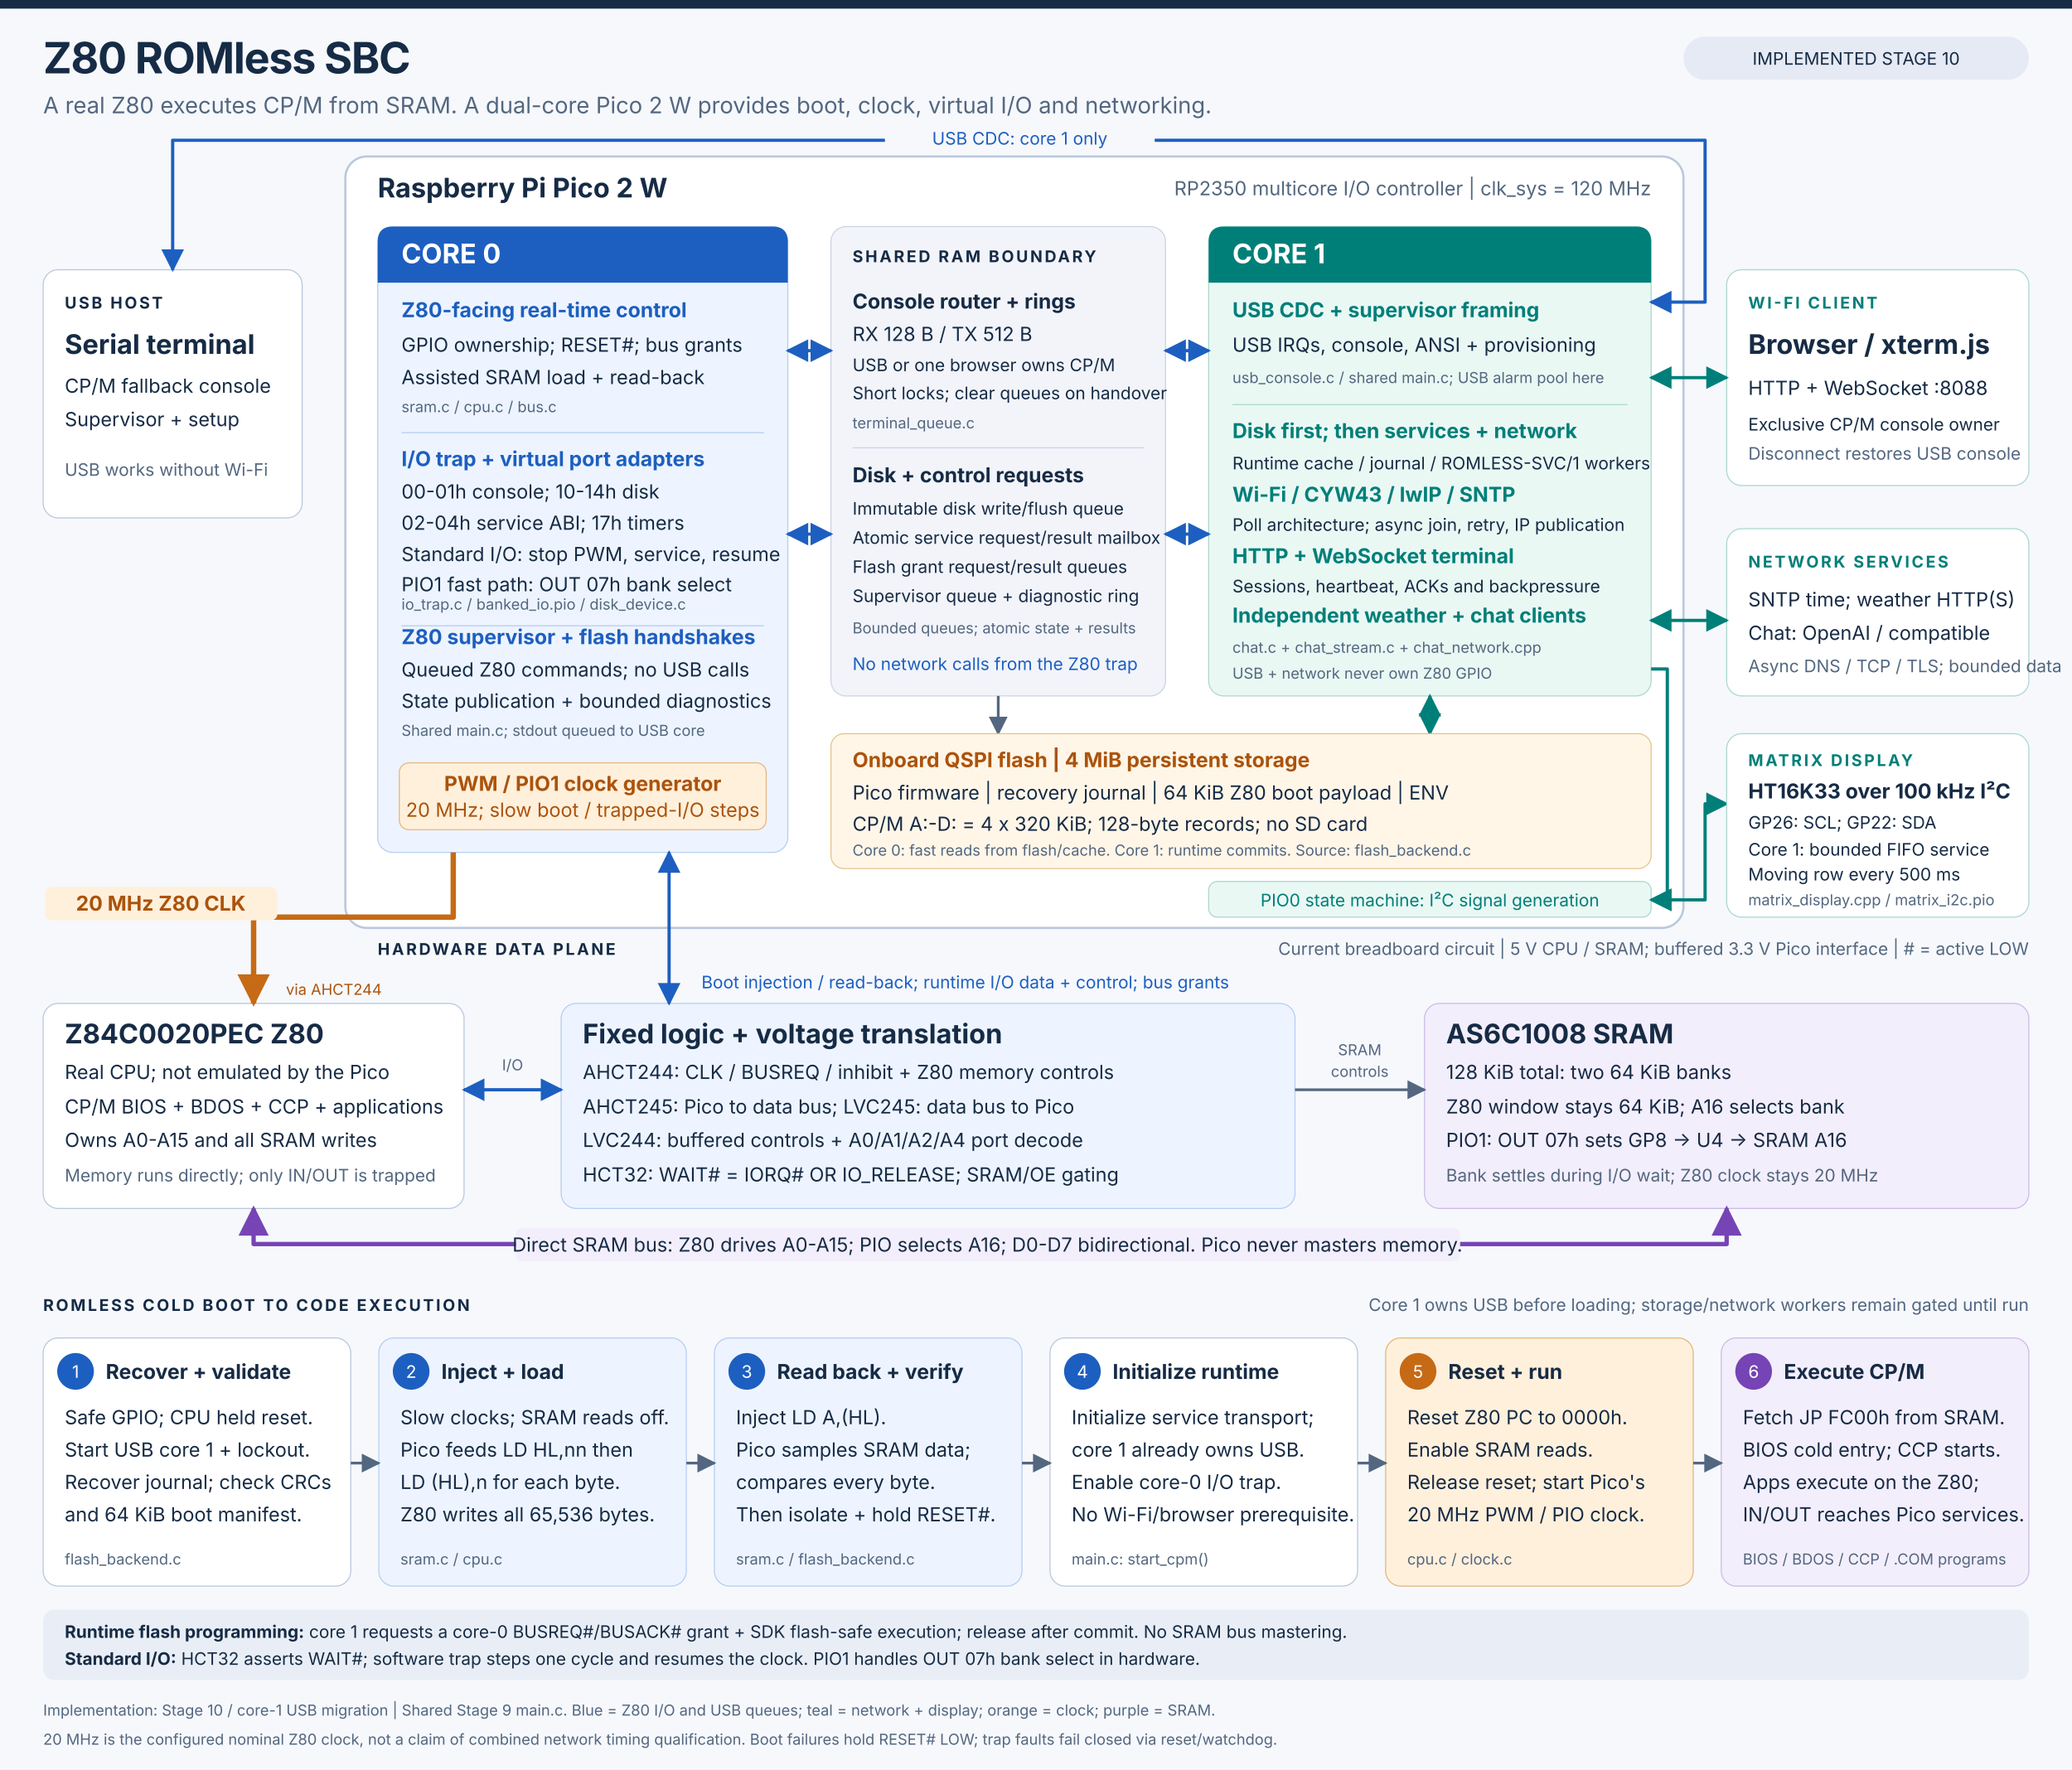
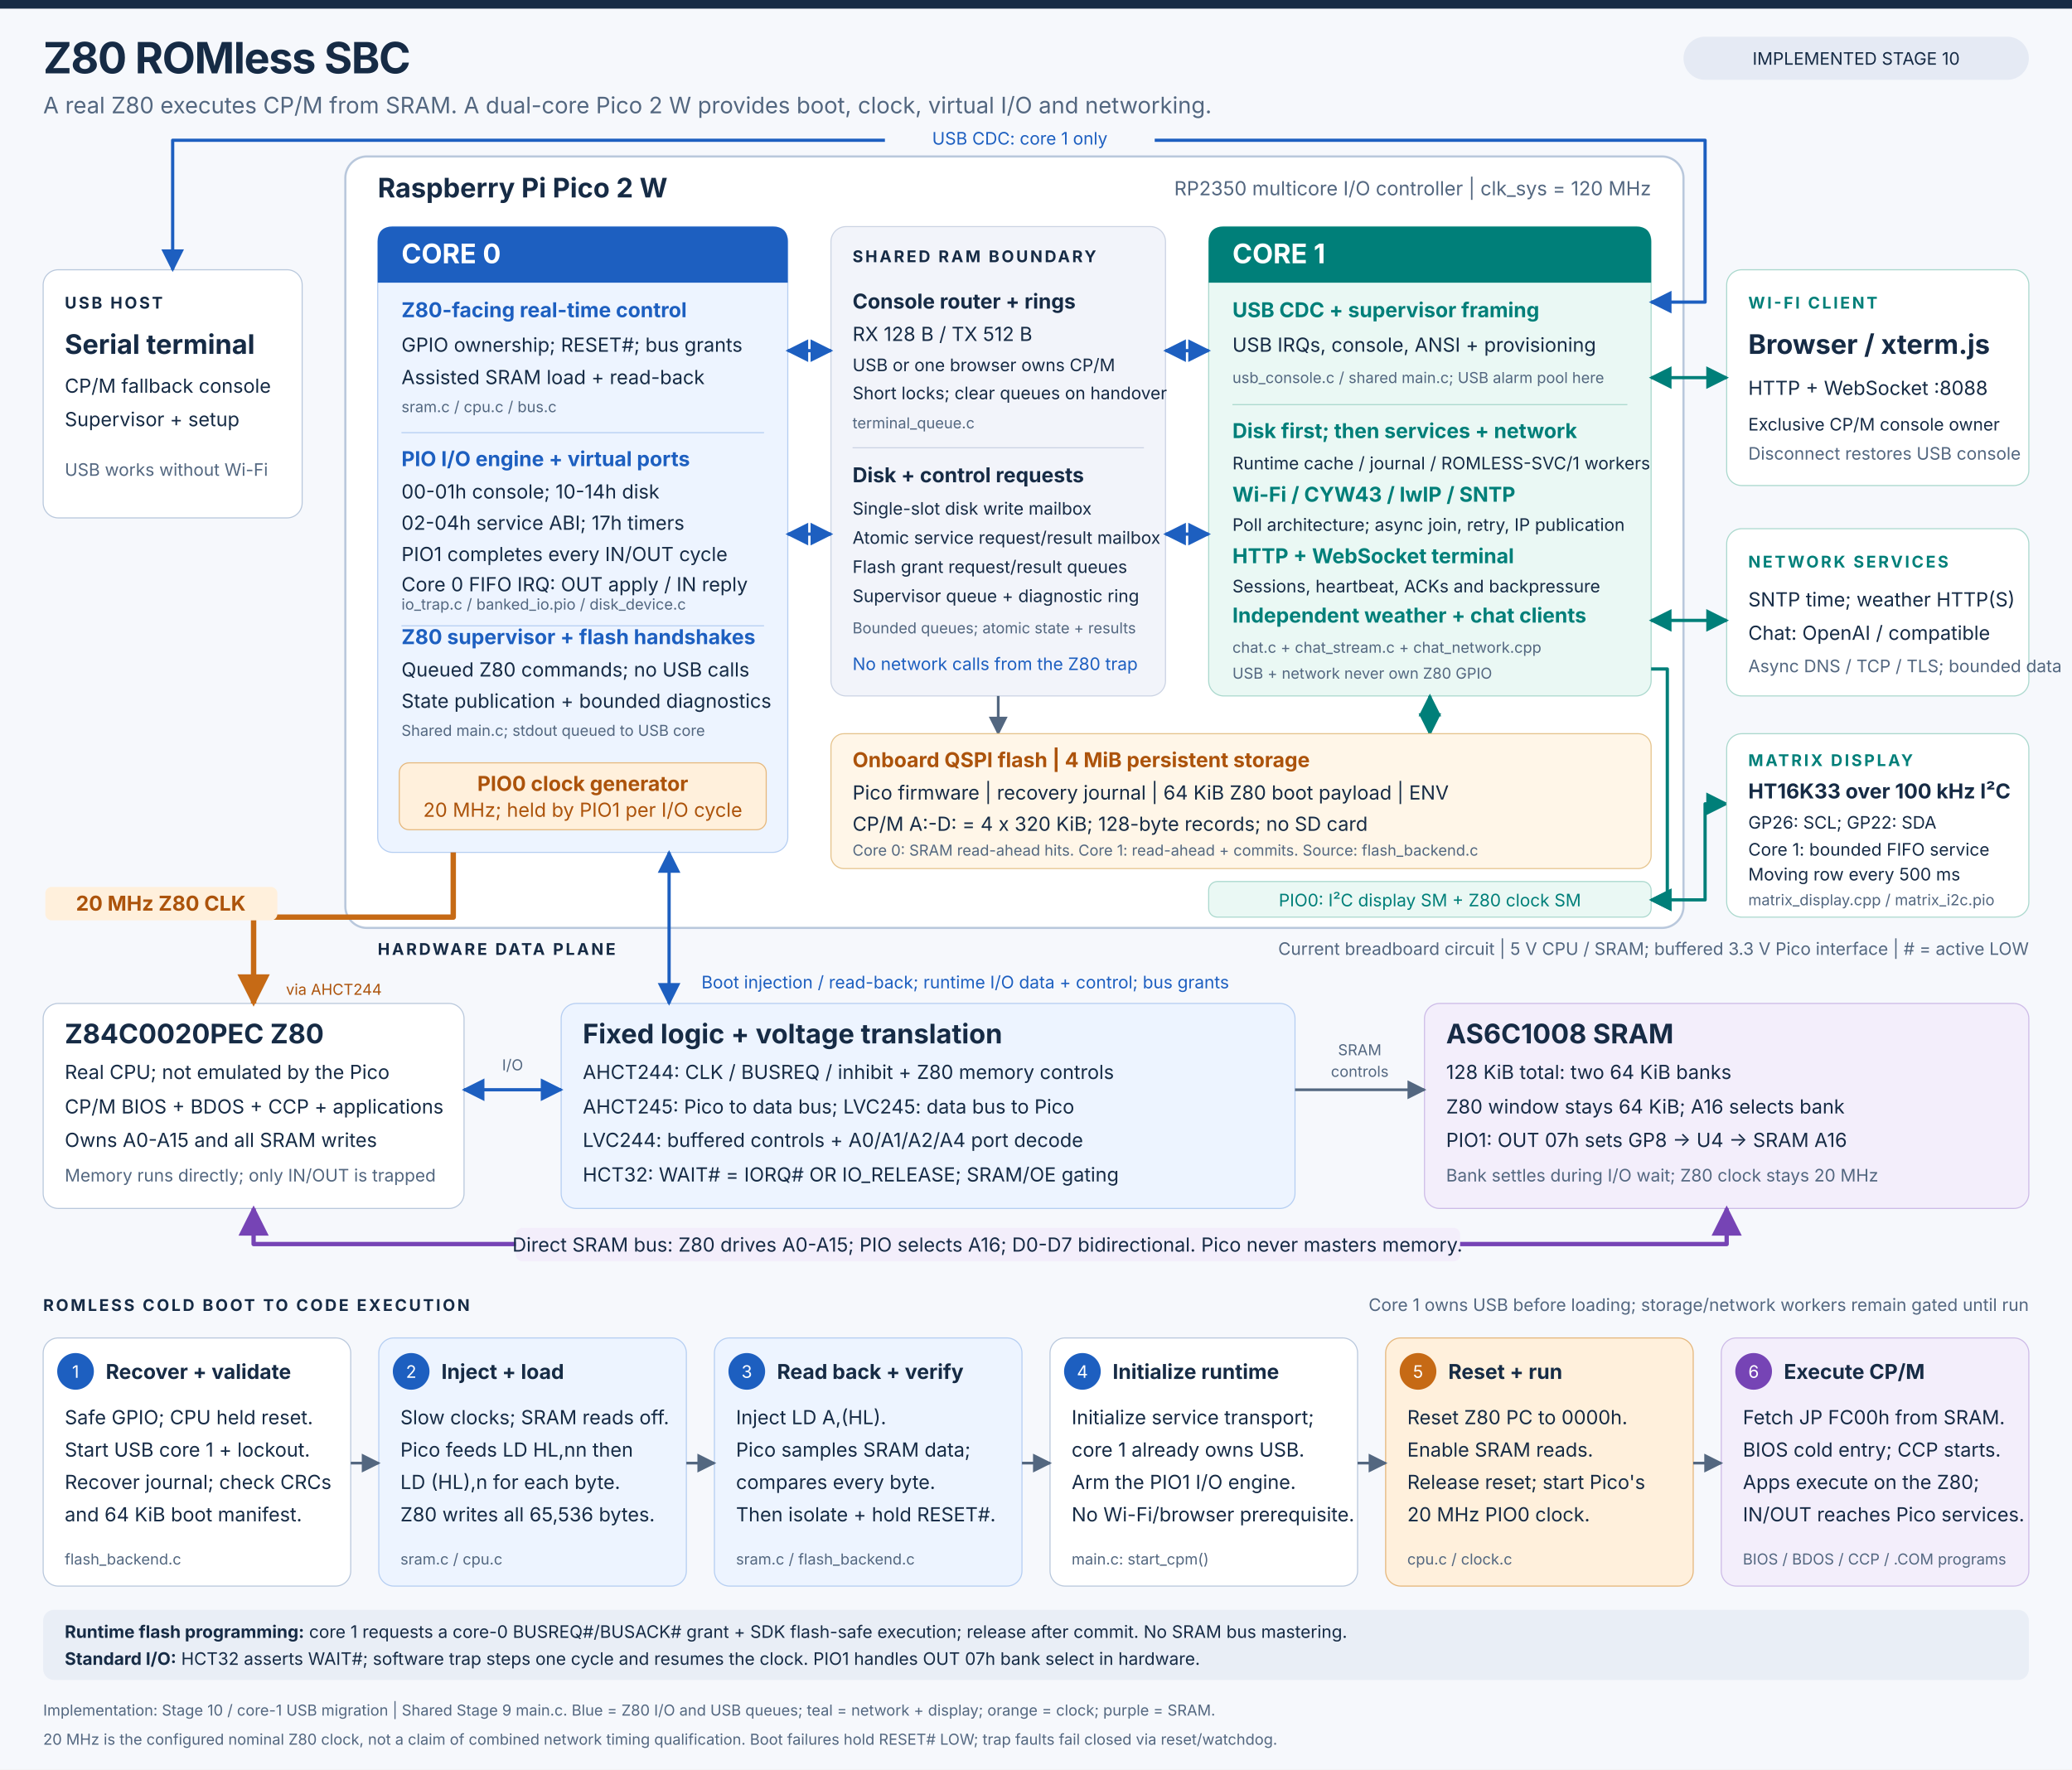
<svg xmlns="http://www.w3.org/2000/svg" width="1920" height="1640" viewBox="0 0 1920 1640" role="img" aria-labelledby="title description">
  <defs>
    <style>
      text { font-family: Inter, "Segoe UI", Arial, sans-serif; fill: #162b45; }
      .title { font-size: 40px; font-weight: 750; letter-spacing: -1px; }
      .subtitle { font-size: 21px; fill: #536780; }
      .section { font-size: 15px; font-weight: 750; letter-spacing: 2px; }
      .heading { font-size: 25px; font-weight: 750; }
      .subheading { font-size: 19px; font-weight: 700; }
      .body { font-size: 18px; }
      .small { font-size: 16px; }
      .source { font-size: 14px; fill: #536780; }
      .white { fill: #ffffff; }
      .muted { fill: #536780; }
      .blue { fill: #1d5fc0; }
      .teal { fill: #007f79; }
      .orange { fill: #ac530b; }
      .line { fill: none; stroke: #536780; stroke-width: 2.5; stroke-linejoin: round; }
      .io { fill: none; stroke: #1d5fc0; stroke-width: 3; stroke-linejoin: round; }
      .network { fill: none; stroke: #007f79; stroke-width: 3; stroke-linejoin: round; }
      .clock { fill: none; stroke: #c66a15; stroke-width: 5; stroke-linejoin: round; }
      .memory { fill: none; stroke: #7644b5; stroke-width: 4; stroke-linejoin: round; }
      .dash { stroke-dasharray: 7 6; }
    </style>
    <marker id="arrow" viewBox="0 0 10 10" refX="9" refY="5" markerWidth="7" markerHeight="7" orient="auto-start-reverse">
      <path d="M0 0 10 5 0 10Z" fill="#536780" />
    </marker>
    <marker id="blue-arrow" viewBox="0 0 10 10" refX="9" refY="5" markerWidth="7" markerHeight="7" orient="auto-start-reverse">
      <path d="M0 0 10 5 0 10Z" fill="#1d5fc0" />
    </marker>
    <marker id="teal-arrow" viewBox="0 0 10 10" refX="9" refY="5" markerWidth="7" markerHeight="7" orient="auto-start-reverse">
      <path d="M0 0 10 5 0 10Z" fill="#007f79" />
    </marker>
    <marker id="clock-arrow" viewBox="0 0 10 10" refX="9" refY="5" markerWidth="6" markerHeight="6" orient="auto">
      <path d="M0 0 10 5 0 10Z" fill="#c66a15" />
    </marker>
    <marker id="purple-arrow" viewBox="0 0 10 10" refX="9" refY="5" markerWidth="7" markerHeight="7" orient="auto-start-reverse">
      <path d="M0 0 10 5 0 10Z" fill="#7644b5" />
    </marker>
  </defs>
  <path fill="#f6f8fc" d="M0 0H1920V1640H0Z" />
  <path fill="#162b45" d="M0 0H1920V8H0Z" />
  <text x="40" y="68" class="title">Z80 ROMless SBC</text>
  <text x="40" y="105" class="subtitle">A real Z80 executes CP/M from SRAM. A dual-core Pico 2 W provides boot, clock, virtual I/O and networking.</text>
  <rect x="1560" y="34" width="320" height="40" rx="20" fill="#e5eaf4" />
  <text x="1720" y="60" class="small" text-anchor="middle">IMPLEMENTED STAGE 10</text>
  <rect x="320" y="145" width="1240" height="715" rx="20" fill="#ffffff" stroke="#b9c8dc" stroke-width="2" />
  <text x="350" y="183" class="heading">Raspberry Pi Pico 2 W</text>
  <text x="1530" y="181" class="body muted" text-anchor="end">RP2350 multicore I/O controller | clk_sys = 120 MHz</text>
  <rect x="350" y="210" width="380" height="580" rx="14" fill="#edf4ff" stroke="#b5cef2" />
  <path d="M364 210H716Q730 210 730 224V262H350V224Q350 210 364 210Z" fill="#1d5fc0" />
  <text x="372" y="244" class="heading white">CORE 0</text>
  <text x="372" y="294" class="subheading blue">Z80-facing real-time control</text>
  <text x="372" y="326" class="body">GPIO ownership; RESET#; bus grants</text>
  <text x="372" y="356" class="body">Assisted SRAM load + read-back</text>
  <a href="https://github.com/gloveboxes/Z80ROMlessSBC/blob/main/src/common/sram.c">
    <text x="372" y="382" class="source">sram.c / cpu.c / bus.c</text>
  </a>
  <path d="M372 401H708" stroke="#b5cef2" />
-   <text x="372" y="432" class="subheading blue">I/O trap + virtual port adapters</text>
+   <text x="372" y="432" class="subheading blue">PIO I/O engine + virtual ports</text>
  <text x="372" y="462" class="body">00-01h console; 10-14h disk</text>
  <text x="372" y="491" class="body">02-04h service ABI; 17h timers</text>
-   <text x="372" y="520" class="body">Standard I/O: stop PWM, service, resume</text>
-   <text x="372" y="548" class="body">PIO1 fast path: OUT 07h bank select</text>
+   <text x="372" y="520" class="body">PIO1 completes every IN/OUT cycle</text>
+   <text x="372" y="548" class="body">Core 0 FIFO IRQ: OUT apply / IN reply</text>
  <a href="https://github.com/gloveboxes/Z80ROMlessSBC/blob/main/src/common/io_trap.c">
    <text x="372" y="565" class="source">io_trap.c / banked_io.pio / disk_device.c</text>
  </a>
  <path d="M372 580H708" stroke="#b5cef2" />
  <text x="372" y="597" class="subheading blue">Z80 supervisor + flash handshakes</text>
  <text x="372" y="627" class="body">Queued Z80 commands; no USB calls</text>
  <text x="372" y="656" class="body">State publication + bounded diagnostics</text>
  <a href="https://github.com/gloveboxes/Z80ROMlessSBC/blob/main/src/stage09_flash_storage/main.c">
    <text x="372" y="682" class="source">Shared main.c; stdout queued to USB core</text>
  </a>
  <rect x="370" y="707" width="340" height="62" rx="9" fill="#fff0dc" stroke="#e5b77c" />
-   <text x="540" y="733" class="subheading orange" text-anchor="middle">PWM / PIO1 clock generator</text>
-   <text x="540" y="757" class="body orange" text-anchor="middle">20 MHz; slow boot / trapped-I/O steps</text>
+   <text x="540" y="733" class="subheading orange" text-anchor="middle">PIO0 clock generator</text>
+   <text x="540" y="757" class="body orange" text-anchor="middle">20 MHz; held by PIO1 per I/O cycle</text>
  <rect x="770" y="210" width="310" height="435" rx="14" fill="#f2f4fa" stroke="#cbd3e3" />
  <text x="790" y="243" class="section">SHARED RAM BOUNDARY</text>
  <text x="790" y="286" class="subheading">Console router + rings</text>
  <text x="790" y="316" class="body">RX 128 B / TX 512 B</text>
  <text x="790" y="344" class="small">USB or one browser owns CP/M</text>
  <text x="790" y="370" class="small">Short locks; clear queues on handover</text>
  <a href="https://github.com/gloveboxes/Z80ROMlessSBC/blob/main/src/common/terminal_queue.c">
    <text x="790" y="397" class="source">terminal_queue.c</text>
  </a>
  <path d="M790 415H1060" stroke="#cbd3e3" />
  <text x="790" y="447" class="subheading">Disk + control requests</text>
-   <text x="790" y="477" class="small">Immutable disk write/flush queue</text>
+   <text x="790" y="477" class="small">Single-slot disk write mailbox</text>
  <text x="790" y="504" class="small">Atomic service request/result mailbox</text>
  <text x="790" y="531" class="small">Flash grant request/result queues</text>
  <text x="790" y="558" class="small">Supervisor queue + diagnostic ring</text>
  <a href="https://github.com/gloveboxes/Z80ROMlessSBC/blob/main/src/common/io_service.c">
    <text x="790" y="587" class="source">Bounded queues; atomic state + results</text>
  </a>
  <text x="790" y="621" class="small blue">No network calls from the Z80 trap</text>
  <rect x="1120" y="210" width="410" height="435" rx="14" fill="#eaf8f4" stroke="#aad8cd" />
  <path d="M1134 210H1516Q1530 210 1530 224V262H1120V224Q1120 210 1134 210Z" fill="#007f79" />
  <text x="1142" y="244" class="heading white">CORE 1</text>
  <text x="1142" y="294" class="subheading teal">USB CDC + supervisor framing</text>
  <text x="1142" y="326" class="body">USB IRQs, console, ANSI + provisioning</text>
  <text x="1142" y="355" class="source">usb_console.c / shared main.c; USB alarm pool here</text>
  <path d="M1142 375H1508" stroke="#aad8cd" />
  <text x="1142" y="406" class="subheading teal">Disk first; then services + network</text>
  <text x="1142" y="435" class="small">Runtime cache / journal / ROMLESS-SVC/1 workers</text>
  <a href="https://github.com/gloveboxes/Z80ROMlessSBC/blob/main/src/stage10_websocket_terminal/network_runtime.cpp">
    <text x="1142" y="465" class="subheading teal">Wi-Fi / CYW43 / lwIP / SNTP</text>
  </a>
  <text x="1142" y="492" class="small">Poll architecture; async join, retry, IP publication</text>
  <a href="https://github.com/gloveboxes/Z80ROMlessSBC/blob/main/src/stage10_websocket_terminal/web_terminal.cpp">
    <text x="1142" y="522" class="subheading teal">HTTP + WebSocket terminal</text>
  </a>
  <text x="1142" y="549" class="small">Sessions, heartbeat, ACKs and backpressure</text>
  <text x="1142" y="577" class="subheading teal">Independent weather + chat clients</text>
  <a href="https://github.com/gloveboxes/Z80ROMlessSBC/blob/main/src/common/chat.c">
    <text x="1142" y="605" class="source">chat.c + chat_stream.c + chat_network.cpp</text>
  </a>
  <text x="1142" y="629" class="source">USB + network never own Z80 GPIO</text>
  <path d="M730 325H770" class="io" marker-start="url(#blue-arrow)" marker-end="url(#blue-arrow)" />
  <path d="M1080 325H1120" class="io" marker-start="url(#blue-arrow)" marker-end="url(#blue-arrow)" />
  <path d="M730 495H770" class="io" marker-start="url(#blue-arrow)" marker-end="url(#blue-arrow)" />
  <path d="M1080 495H1120" class="io" marker-start="url(#blue-arrow)" marker-end="url(#blue-arrow)" />
  <path d="M925 645V680" class="line" marker-end="url(#arrow)" />
  <path d="M1325 645V680" class="network" marker-start="url(#teal-arrow)" marker-end="url(#teal-arrow)" />
  <rect x="770" y="680" width="760" height="125" rx="12" fill="#fff6e8" stroke="#e5c38c" />
  <text x="790" y="711" class="subheading orange">Onboard QSPI flash | 4 MiB persistent storage</text>
  <text x="790" y="741" class="body">Pico firmware | recovery journal | 64 KiB Z80 boot payload | ENV</text>
  <text x="790" y="770" class="body">CP/M A:-D: = 4 x 320 KiB; 128-byte records; no SD card</text>
  <a href="https://github.com/gloveboxes/Z80ROMlessSBC/blob/main/src/common/flash_backend.c">
-     <text x="790" y="793" class="source">Core 0: fast reads from flash/cache. Core 1: runtime commits. Source: flash_backend.c</text>
+     <text x="790" y="793" class="source">Core 0: SRAM read-ahead hits. Core 1: read-ahead + commits. Source: flash_backend.c</text>
  </a>
  <rect x="40" y="250" width="240" height="230" rx="14" fill="#ffffff" stroke="#b9c8dc" />
  <text x="60" y="286" class="section">USB HOST</text>
  <text x="60" y="328" class="heading">Serial terminal</text>
  <text x="60" y="364" class="body">CP/M fallback console</text>
  <text x="60" y="395" class="body">Supervisor + setup</text>
  <text x="60" y="441" class="small muted">USB works without Wi-Fi</text>
  <path d="M160 250V130H1580V280H1530" class="io" marker-start="url(#blue-arrow)" marker-end="url(#blue-arrow)" />
  <rect x="820" y="113" width="250" height="30" rx="6" fill="#f6f8fc" />
  <text x="945" y="134" class="small blue" text-anchor="middle">USB CDC: core 1 only</text>
  <rect x="1600" y="250" width="280" height="200" rx="14" fill="#ffffff" stroke="#aad8cd" />
  <text x="1620" y="286" class="section teal">WI-FI CLIENT</text>
  <text x="1620" y="328" class="heading">Browser / xterm.js</text>
  <text x="1620" y="366" class="body">HTTP + WebSocket :8088</text>
  <text x="1620" y="399" class="small">Exclusive CP/M console owner</text>
  <text x="1620" y="426" class="small muted">Disconnect restores USB console</text>
  <path d="M1530 350H1600" class="network" marker-start="url(#teal-arrow)" marker-end="url(#teal-arrow)" />
  <rect x="1600" y="490" width="280" height="155" rx="14" fill="#ffffff" stroke="#aad8cd" />
  <text x="1620" y="526" class="section teal">NETWORK SERVICES</text>
  <text x="1620" y="562" class="body">SNTP time; weather HTTP(S)</text>
  <text x="1620" y="593" class="body">Chat: OpenAI / compatible</text>
  <text x="1620" y="623" class="small muted">Async DNS / TCP / TLS; bounded data</text>
  <path d="M1530 575H1600" class="network" marker-start="url(#teal-arrow)" marker-end="url(#teal-arrow)" />
  <path d="M1530 620H1545V834H1530" class="network" marker-end="url(#teal-arrow)" />
  <rect x="1120" y="817" width="410" height="33" rx="8" fill="#eaf8f4" stroke="#aad8cd" />
-   <text x="1325" y="840" class="small teal" text-anchor="middle">PIO0 state machine: I²C signal generation</text>
+   <text x="1325" y="840" class="small teal" text-anchor="middle">PIO0: I²C display SM + Z80 clock SM</text>
  <path d="M1530 834H1580V745H1600" class="network" marker-start="url(#teal-arrow)" marker-end="url(#teal-arrow)" />
  <rect x="1600" y="680" width="280" height="170" rx="14" fill="#ffffff" stroke="#aad8cd" />
  <text x="1620" y="710" class="section teal">MATRIX DISPLAY</text>
  <text x="1620" y="740" class="subheading">HT16K33 over 100 kHz I²C</text>
  <text x="1620" y="768" class="small">GP26: SCL; GP22: SDA</text>
  <text x="1620" y="793" class="small">Core 1: bounded FIFO service</text>
  <text x="1620" y="816" class="small">Moving row every 500 ms</text>
  <text x="1620" y="839" class="source">matrix_display.cpp / matrix_i2c.pio</text>
  <text x="350" y="885" class="section">HARDWARE DATA PLANE</text>
  <text x="1880" y="885" class="small muted" text-anchor="end">Current breadboard circuit | 5 V CPU / SRAM; buffered 3.3 V Pico interface | # = active LOW</text>
  <rect x="40" y="930" width="390" height="190" rx="14" fill="#ffffff" stroke="#b9c8dc" />
  <text x="60" y="967" class="heading">Z84C0020PEC Z80</text>
  <text x="60" y="1000" class="body">Real CPU; not emulated by the Pico</text>
  <text x="60" y="1032" class="body">CP/M BIOS + BDOS + CCP + applications</text>
  <text x="60" y="1063" class="body">Owns A0-A15 and all SRAM writes</text>
  <text x="60" y="1095" class="small muted">Memory runs directly; only IN/OUT is trapped</text>
  <rect x="520" y="930" width="680" height="190" rx="14" fill="#edf4ff" stroke="#b5cef2" />
  <text x="540" y="967" class="heading">Fixed logic + voltage translation</text>
  <text x="540" y="1000" class="body">AHCT244: CLK / BUSREQ / inhibit + Z80 memory controls</text>
  <text x="540" y="1032" class="body">AHCT245: Pico to data bus; LVC245: data bus to Pico</text>
  <text x="540" y="1063" class="body">LVC244: buffered controls + A0/A1/A2/A4 port decode</text>
  <text x="540" y="1095" class="body">HCT32: WAIT# = IORQ# OR IO_RELEASE; SRAM/OE gating</text>
  <rect x="1320" y="930" width="560" height="190" rx="14" fill="#f3eefb" stroke="#cdbbe7" />
  <text x="1340" y="967" class="heading">AS6C1008 SRAM</text>
  <text x="1340" y="1000" class="body">128 KiB total: two 64 KiB banks</text>
  <text x="1340" y="1032" class="body">Z80 window stays 64 KiB; A16 selects bank</text>
  <text x="1340" y="1063" class="body">PIO1: OUT 07h sets GP8 → U4 → SRAM A16</text>
  <text x="1340" y="1095" class="small muted">Bank settles during I/O wait; Z80 clock stays 20 MHz</text>
  <path d="M420 790V850H235V930" class="clock" marker-end="url(#clock-arrow)" />
  <rect x="42" y="822" width="215" height="31" rx="6" fill="#fff0dc" />
  <text x="149" y="844" class="subheading orange" text-anchor="middle">20 MHz Z80 CLK</text>
  <text x="265" y="922" class="source orange">via AHCT244</text>
  <path d="M620 790V930" class="io" marker-start="url(#blue-arrow)" marker-end="url(#blue-arrow)" />
  <rect x="635" y="894" width="600" height="32" rx="6" fill="#f6f8fc" />
  <text x="650" y="916" class="small blue">Boot injection / read-back; runtime I/O data + control; bus grants</text>
  <path d="M430 1010H520" class="io" marker-start="url(#blue-arrow)" marker-end="url(#blue-arrow)" />
  <text x="475" y="992" class="source" text-anchor="middle">I/O</text>
  <path d="M1200 1010H1320" class="line" marker-end="url(#arrow)" />
  <text x="1260" y="978" class="source" text-anchor="middle">SRAM</text>
  <text x="1260" y="998" class="source" text-anchor="middle">controls</text>
  <path d="M235 1120V1153H1600V1120" class="memory" marker-start="url(#purple-arrow)" marker-end="url(#purple-arrow)" />
  <rect x="478" y="1138" width="875" height="31" rx="6" fill="#f3eefb" />
  <text x="915" y="1160" class="body" text-anchor="middle">Direct SRAM bus: Z80 drives A0-A15; PIO selects A16; D0-D7 bidirectional. Pico never masters memory.</text>
  <text x="40" y="1215" class="section">ROMLESS COLD BOOT TO CODE EXECUTION</text>
  <text x="1880" y="1215" class="small muted" text-anchor="end">Core 1 owns USB before loading; storage/network workers remain gated until run</text>
  <rect x="40" y="1240" width="285" height="230" rx="14" fill="#ffffff" stroke="#b9c8dc" />
  <circle cx="70" cy="1271" r="17" fill="#1d5fc0" />
  <text x="70" y="1277" class="small white" text-anchor="middle">1</text>
  <text x="98" y="1278" class="subheading">Recover + validate</text>
  <text x="60" y="1320" class="body">Safe GPIO; CPU held reset.</text>
  <text x="60" y="1350" class="body">Start USB core 1 + lockout.</text>
  <text x="60" y="1380" class="body">Recover journal; check CRCs</text>
  <text x="60" y="1410" class="body">and 64 KiB boot manifest.</text>
  <text x="60" y="1450" class="source">flash_backend.c</text>
  <rect x="351" y="1240" width="285" height="230" rx="14" fill="#edf4ff" stroke="#b5cef2" />
  <circle cx="381" cy="1271" r="17" fill="#1d5fc0" />
  <text x="381" y="1277" class="small white" text-anchor="middle">2</text>
  <text x="409" y="1278" class="subheading">Inject + load</text>
  <text x="371" y="1320" class="body">Slow clocks; SRAM reads off.</text>
  <text x="371" y="1350" class="body">Pico feeds LD HL,nn then</text>
  <text x="371" y="1380" class="body">LD (HL),n for each byte.</text>
  <text x="371" y="1410" class="body">Z80 writes all 65,536 bytes.</text>
  <text x="371" y="1450" class="source">sram.c / cpu.c</text>
  <rect x="662" y="1240" width="285" height="230" rx="14" fill="#edf4ff" stroke="#b5cef2" />
  <circle cx="692" cy="1271" r="17" fill="#1d5fc0" />
  <text x="692" y="1277" class="small white" text-anchor="middle">3</text>
  <text x="720" y="1278" class="subheading">Read back + verify</text>
  <text x="682" y="1320" class="body">Inject LD A,(HL).</text>
  <text x="682" y="1350" class="body">Pico samples SRAM data;</text>
  <text x="682" y="1380" class="body">compares every byte.</text>
  <text x="682" y="1410" class="body">Then isolate + hold RESET#.</text>
  <text x="682" y="1450" class="source">sram.c / flash_backend.c</text>
  <rect x="973" y="1240" width="285" height="230" rx="14" fill="#ffffff" stroke="#b9c8dc" />
  <circle cx="1003" cy="1271" r="17" fill="#1d5fc0" />
  <text x="1003" y="1277" class="small white" text-anchor="middle">4</text>
  <text x="1031" y="1278" class="subheading">Initialize runtime</text>
  <text x="993" y="1320" class="body">Initialize service transport;</text>
  <text x="993" y="1350" class="body">core 1 already owns USB.</text>
-   <text x="993" y="1380" class="body">Enable core-0 I/O trap.</text>
+   <text x="993" y="1380" class="body">Arm the PIO1 I/O engine.</text>
  <text x="993" y="1410" class="body">No Wi-Fi/browser prerequisite.</text>
  <text x="993" y="1450" class="source">main.c: start_cpm()</text>
  <rect x="1284" y="1240" width="285" height="230" rx="14" fill="#fff0dc" stroke="#e5b77c" />
  <circle cx="1314" cy="1271" r="17" fill="#c66a15" />
  <text x="1314" y="1277" class="small white" text-anchor="middle">5</text>
  <text x="1342" y="1278" class="subheading">Reset + run</text>
  <text x="1304" y="1320" class="body">Reset Z80 PC to 0000h.</text>
  <text x="1304" y="1350" class="body">Enable SRAM reads.</text>
  <text x="1304" y="1380" class="body">Release reset; start Pico's</text>
-   <text x="1304" y="1410" class="body">20 MHz PWM / PIO clock.</text>
+   <text x="1304" y="1410" class="body">20 MHz PIO0 clock.</text>
  <text x="1304" y="1450" class="source">cpu.c / clock.c</text>
  <rect x="1595" y="1240" width="285" height="230" rx="14" fill="#f3eefb" stroke="#cdbbe7" />
  <circle cx="1625" cy="1271" r="17" fill="#7644b5" />
  <text x="1625" y="1277" class="small white" text-anchor="middle">6</text>
  <text x="1653" y="1278" class="subheading">Execute CP/M</text>
  <text x="1615" y="1320" class="body">Fetch JP FC00h from SRAM.</text>
  <text x="1615" y="1350" class="body">BIOS cold entry; CCP starts.</text>
  <text x="1615" y="1380" class="body">Apps execute on the Z80;</text>
  <text x="1615" y="1410" class="body">IN/OUT reaches Pico services.</text>
  <text x="1615" y="1450" class="source">BIOS / BDOS / CCP / .COM programs</text>
  <path d="M325 1356H351" class="line" marker-end="url(#arrow)" />
  <path d="M636 1356H662" class="line" marker-end="url(#arrow)" />
  <path d="M947 1356H973" class="line" marker-end="url(#arrow)" />
  <path d="M1258 1356H1284" class="line" marker-end="url(#arrow)" />
  <path d="M1569 1356H1595" class="line" marker-end="url(#arrow)" />
  <rect x="40" y="1492" width="1840" height="65" rx="10" fill="#e9eef6" />
  <text x="60" y="1518" class="small">
    <tspan font-weight="700">Runtime flash programming:</tspan> core 1 requests a core-0 BUSREQ#/BUSACK# grant + SDK flash-safe execution; release after commit. No SRAM bus mastering.</text>
  <text x="60" y="1543" class="small">
    <tspan font-weight="700">Standard I/O:</tspan> HCT32 asserts WAIT#; software trap steps one cycle and resumes the clock. PIO1 handles OUT 07h bank select in hardware.</text>
  <text x="40" y="1590" class="source">Implementation: Stage 10 / core-1 USB migration | Shared Stage 9 main.c. Blue = Z80 I/O and USB queues; teal = network + display; orange = clock; purple = SRAM.</text>
  <text x="40" y="1617" class="source">20 MHz is the configured nominal Z80 clock, not a claim of combined network timing qualification. Boot failures hold RESET# LOW; trap faults fail closed via reset/watchdog.</text>
</svg>
